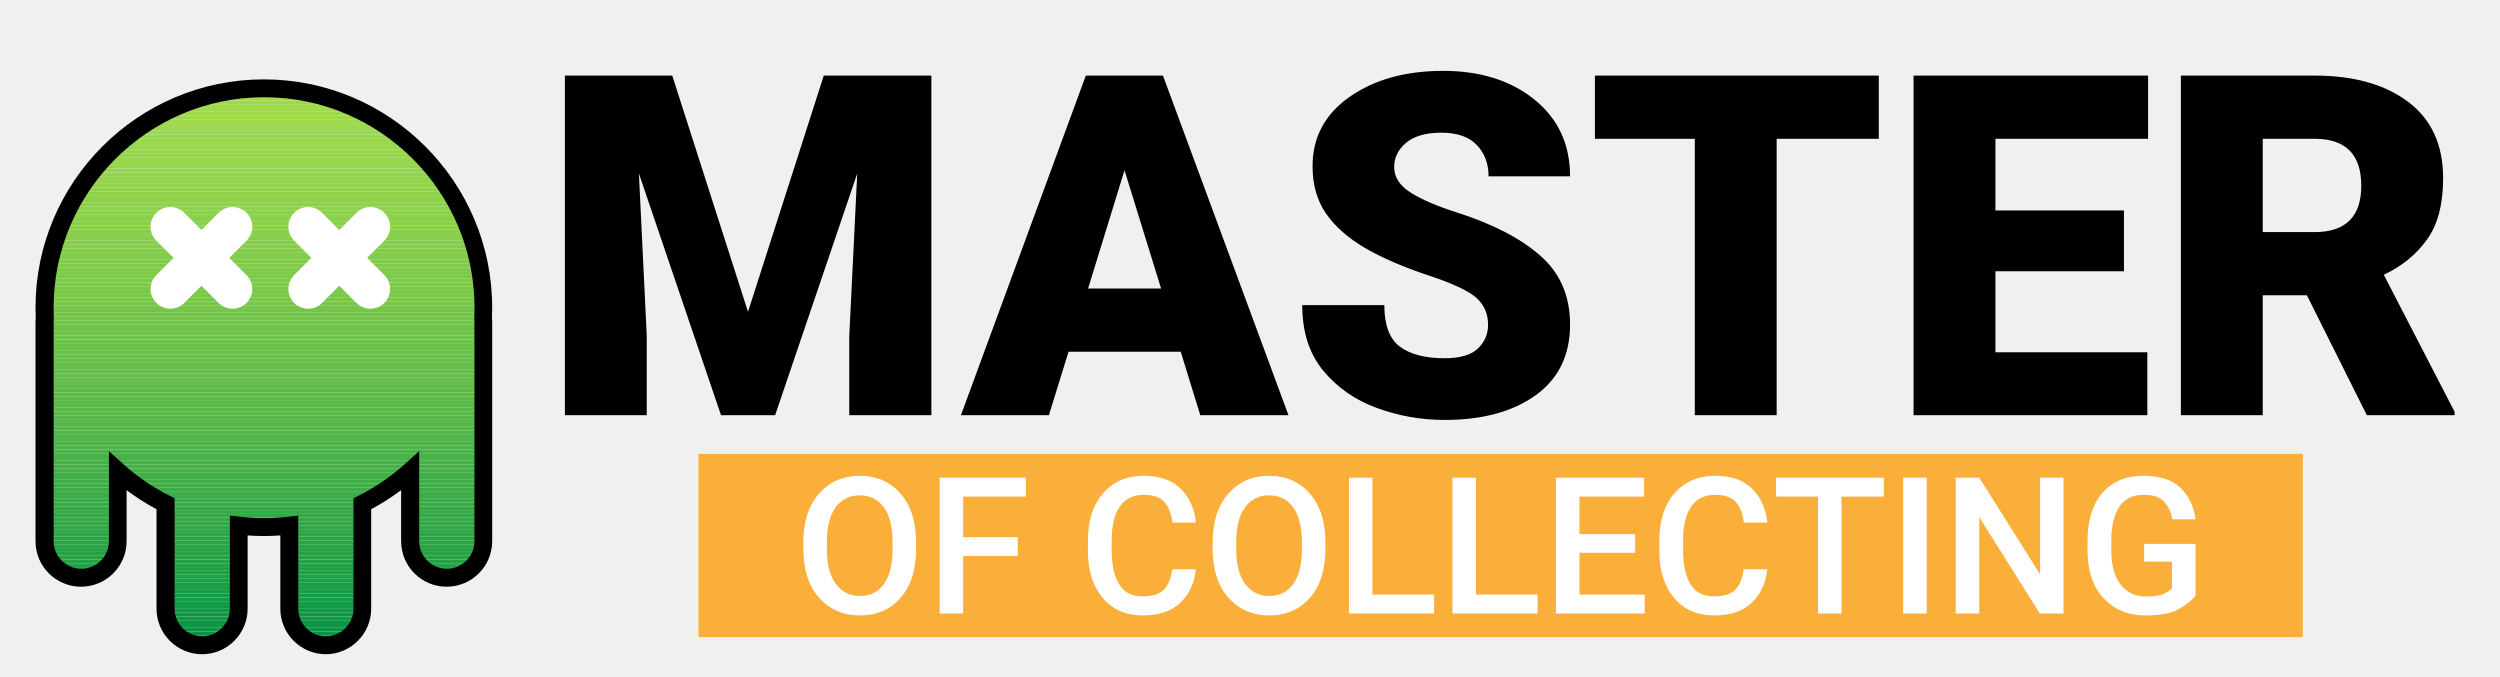
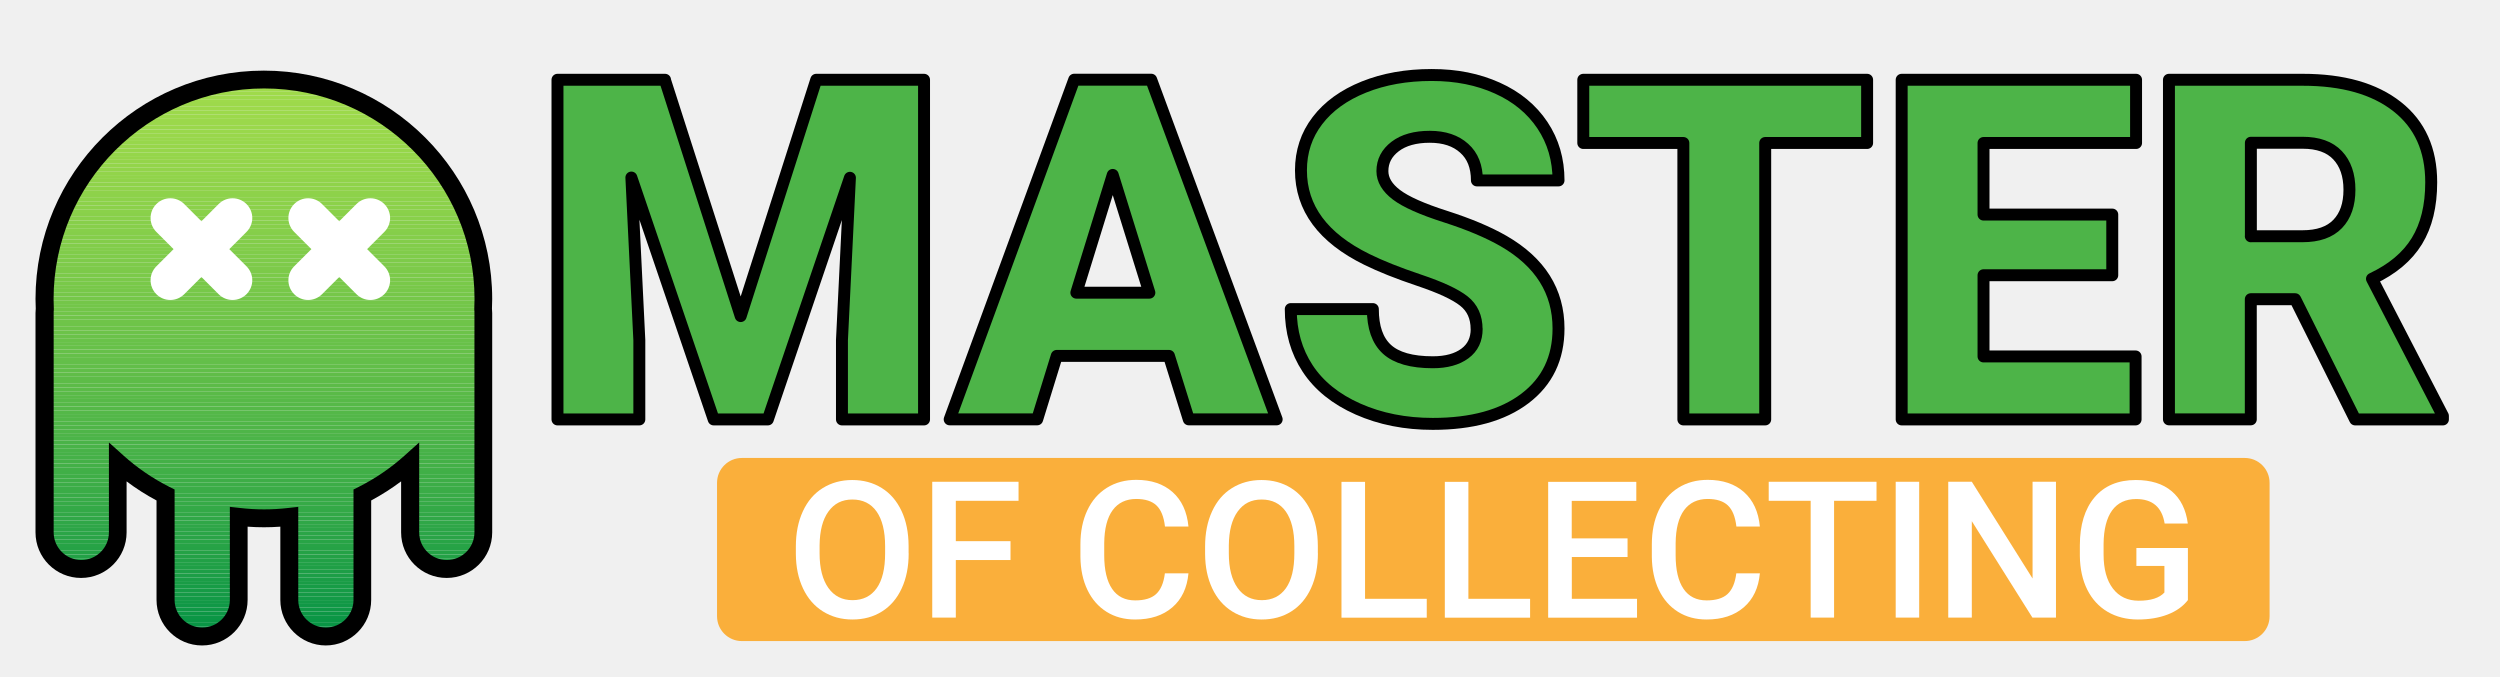
- <svg xmlns="http://www.w3.org/2000/svg" id="Capa_1" data-name="Capa 1" viewBox="0 0 314 85">
+ <svg xmlns="http://www.w3.org/2000/svg" id="Capa_1" viewBox="0 0 314 85">
  <defs>
-     <style>
-       .cls-1 {
-         fill: #55b848;
-       }
- 
-       .cls-2 {
-         fill: #9eda4b;
-       }
- 
-       .cls-3 {
-         fill: #9cd94b;
-       }
- 
-       .cls-4 {
-         fill: #33a947;
-       }
- 
-       .cls-5 {
-         fill: #faaf3b;
-       }
- 
-       .cls-6 {
-         fill: #23a146;
-       }
- 
-       .cls-7 {
-         fill: #6fc449;
-       }
- 
-       .cls-8 {
-         fill: #96d64a;
-       }
- 
-       .cls-9 {
-         fill: #52b748;
-       }
- 
-       .cls-10 {
-         fill: #7dca4a;
-       }
- 
-       .cls-11, .cls-12 {
-         fill: #fff;
-       }
- 
-       .cls-13 {
-         fill: #3fae47;
-       }
- 
-       .cls-14 {
-         fill: #7ac949;
-       }
- 
-       .cls-15 {
-         fill: #46b148;
-       }
- 
-       .cls-16 {
-         fill: #91d44a;
-       }
- 
-       .cls-17 {
-         fill: #53b748;
-       }
- 
-       .cls-18 {
-         fill: #139a46;
-       }
- 
-       .cls-19 {
-         fill: #40af47;
-       }
- 
-       .cls-20 {
-         fill: #1c9e46;
-       }
- 
-       .cls-21 {
-         fill: #129946;
-       }
- 
-       .cls-22 {
-         fill: #99d74b;
-       }
- 
-       .cls-23 {
-         fill: #5bbb48;
-       }
- 
-       .cls-24 {
-         fill: #70c449;
-       }
- 
-       .cls-12 {
-         font-family: Roboto-Medium, Roboto;
-         font-size: 24px;
-         font-weight: 500;
-       }
- 
-       .cls-25 {
-         fill: #89d04a;
-       }
- 
-       .cls-26 {
-         fill: #77c849;
-       }
- 
-       .cls-27 {
-         fill: #9fda4b;
-       }
- 
-       .cls-28 {
-         fill: #2fa747;
-       }
- 
-       .cls-29 {
-         fill: #0c9645;
-       }
- 
-       .cls-30 {
-         fill: #98d74b;
-       }
- 
-       .cls-31 {
-         fill: #60bd48;
-       }
- 
-       .cls-32 {
-         fill: #1d9e46;
-       }
- 
-       .cls-33 {
-         fill: #0a9645;
-       }
- 
-       .cls-34 {
-         fill: #4fb548;
-       }
- 
-       .cls-35 {
-         fill: #8bd14a;
-       }
- 
-       .cls-36 {
-         fill: #66c049;
-       }
- 
-       .cls-37 {
-         fill: #94d54a;
-       }
- 
-       .cls-38 {
-         fill: #2aa447;
-       }
- 
-       .cls-39 {
-         fill: #93d54a;
-       }
- 
-       .cls-40 {
-         fill: #78c849;
-       }
- 
-       .cls-41 {
-         fill: #8dd24a;
-       }
- 
-       .cls-42 {
-         fill: #64bf49;
-       }
- 
-       .cls-43 {
-         fill: #079445;
-       }
- 
-       .cls-44 {
-         fill: #87cf4a;
-       }
- 
-       .cls-45 {
-         fill: #6ec449;
-       }
- 
-       .cls-46 {
-         fill: #50b648;
-       }
- 
-       .cls-47 {
-         fill: #34a947;
-       }
- 
-       .cls-48 {
-         fill: #9dd94b;
-       }
- 
-       .cls-49 {
-         fill: #099545;
-       }
- 
-       .cls-50 {
-         fill: #71c549;
-       }
- 
-       .cls-51 {
-         fill: #95d64a;
-       }
- 
-       .cls-52 {
-         fill: #92d44a;
-       }
- 
-       .cls-53 {
-         fill: #68c149;
-       }
- 
-       .cls-54 {
-         fill: #2ba547;
-       }
- 
-       .cls-55 {
-         fill: #97d64a;
-       }
- 
-       .cls-56 {
-         fill: #24a246;
-       }
- 
-       .cls-57 {
-         fill: #56b948;
-       }
- 
-       .cls-58 {
-         fill: #88d04a;
-       }
- 
-       .cls-59 {
-         fill: #79c949;
-       }
- 
-       .cls-60 {
-         fill: #109846;
-       }
- 
-       .cls-61 {
-         fill: #97d74b;
-       }
- 
-       .cls-62 {
-         fill: #37aa47;
-       }
- 
-       .cls-63 {
-         fill: #21a046;
-       }
- 
-       .cls-64 {
-         fill: #5dbc48;
-       }
- 
-       .cls-65 {
-         fill: #69c249;
-       }
- 
-       .cls-66 {
-         fill: #3ead47;
-       }
- 
-       .cls-67 {
-         fill: #65c049;
-       }
- 
-       .cls-68 {
-         fill: #82cd4a;
-       }
- 
-       .cls-69 {
-         fill: #81cd4a;
-       }
- 
-       .cls-70 {
-         fill: #4bb448;
-       }
- 
-       .cls-71 {
-         fill: #74c649;
-       }
- 
-       .cls-72 {
-         fill: #20a046;
-       }
- 
-       .cls-73 {
-         fill: #38ab47;
-       }
- 
-       .cls-74 {
-         fill: #7fcc4a;
-       }
- 
-       .cls-75 {
-         fill: #3bac47;
-       }
- 
-       .cls-76 {
-         fill: #9bd84b;
-       }
- 
-       .cls-77 {
-         fill: #179c46;
-       }
- 
-       .cls-78 {
-         fill: #1a9d46;
-       }
- 
-       .cls-79 {
-         fill: #72c549;
-       }
- 
-       .cls-80 {
-         fill: #41af47;
-       }
- 
-       .cls-81 {
-         fill: #3aac47;
-       }
- 
-       .cls-82 {
-         fill: #7bca49;
-       }
- 
-       .cls-83 {
-         fill: #159a46;
-       }
- 
-       .cls-84 {
-         fill: #5cbb48;
-       }
- 
-       .cls-85 {
-         fill: #5ebc48;
-       }
- 
-       .cls-86 {
-         fill: #83cd4a;
-       }
- 
-       .cls-87 {
-         fill: #75c749;
-       }
- 
-       .cls-88 {
-         fill: #85ce4a;
-       }
- 
-       .cls-89 {
-         fill: #57b948;
-       }
- 
-       .cls-90 {
-         fill: #30a747;
-       }
- 
-       .cls-91 {
-         fill: #84ce4a;
-       }
- 
-       .cls-92 {
-         fill: #80cc4a;
-       }
- 
-       .cls-93 {
-         fill: #26a246;
-       }
- 
-       .cls-94 {
-         fill: #73c649;
-       }
- 
-       .cls-95 {
-         fill: #4db448;
-       }
- 
-       .cls-96 {
-         fill: #62be49;
-       }
- 
-       .cls-97 {
-         fill: #169b46;
-       }
- 
-       .cls-98 {
-         clip-path: url(#clippath);
-       }
- 
-       .cls-99 {
-         fill: #7ecb4a;
-       }
- 
-       .cls-100 {
-         fill: #61be49;
-       }
- 
-       .cls-101 {
-         fill: #7cca49;
-       }
- 
-       .cls-102 {
-         fill: #a0db4b;
-       }
- 
-       .cls-103 {
-         fill: #95d54a;
-       }
- 
-       .cls-104 {
-         fill: #28a446;
-       }
- 
-       .cls-105 {
-         fill: #32a847;
-       }
- 
-       .cls-106 {
-         fill: #44b047;
-       }
- 
-       .cls-107 {
-         fill: #54b848;
-       }
- 
-       .cls-108 {
-         fill: #63bf49;
-       }
- 
-       .cls-109 {
-         fill: #6ac249;
-       }
- 
-       .cls-110 {
-         fill: none;
-       }
- 
-       .cls-111 {
-         fill: #43b047;
-       }
- 
-       .cls-112 {
-         fill: #90d34a;
-       }
- 
-       .cls-113 {
-         fill: #59ba48;
-       }
- 
-       .cls-114 {
-         fill: #8fd34a;
-       }
- 
-       .cls-115 {
-         fill: #6dc349;
-       }
- 
-       .cls-116 {
-         fill: #99d84b;
-       }
- 
-       .cls-117 {
-         fill: #3cad47;
-       }
- 
-       .cls-118 {
-         fill: #069445;
-       }
- 
-       .cls-119 {
-         fill: #8ed24a;
-       }
- 
-       .cls-120 {
-         fill: #2ea647;
-       }
- 
-       .cls-121 {
-         fill: #8cd24a;
-       }
- 
-       .cls-122 {
-         letter-spacing: -.01em;
-       }
- 
-       .cls-123 {
-         fill: #27a346;
-       }
- 
-       .cls-124 {
-         fill: #199c46;
-       }
- 
-       .cls-125 {
-         fill: #0f9846;
-       }
- 
-       .cls-126 {
-         fill: #8ad14a;
-       }
- 
-       .cls-127 {
-         fill: #4eb548;
-       }
- 
-       .cls-128 {
-         fill: #67c149;
-       }
- 
-       .cls-129 {
-         fill: #48b248;
-       }
- 
-       .cls-130 {
-         fill: #6cc349;
-       }
- 
-       .cls-131 {
-         fill: #36aa47;
-       }
- 
-       .cls-132 {
-         fill: #9ad84b;
-       }
- 
-       .cls-133 {
-         fill: #49b348;
-       }
- 
-       .cls-134 {
-         fill: #2ca547;
-       }
- 
-       .cls-135 {
-         fill: #5aba48;
-       }
- 
-       .cls-136 {
-         fill: #a1db4b;
-       }
- 
-       .cls-137 {
-         fill: #86cf4a;
-       }
- 
-       .cls-138 {
-         fill: #049345;
-       }
- 
-       .cls-139 {
-         fill: #1f9f46;
-       }
- 
-       .cls-140 {
-         fill: #76c749;
-       }
- 
-       .cls-141 {
-         fill: #0d9745;
-       }
- 
-       .cls-142 {
-         fill: #4ab348;
-       }
- 
-       .cls-143 {
-         fill: #45b148;
-       }
- 
-       .cls-144 {
-         fill: #8cd14a;
-       }
- 
-       .cls-145 {
-         font-family: Roboto-Black, Roboto;
-         font-size: 60px;
-         font-weight: 800;
-       }
-     </style>
+     <style>.cls-1{fill:#55b848;}.cls-2{fill:#9eda4b;}.cls-3{fill:#9cd94b;}.cls-4{fill:#33a947;}.cls-5{fill:#faaf3b;}.cls-6{fill:#23a146;}.cls-7{fill:#6fc449;}.cls-8{fill:#96d64a;}.cls-9{fill:#52b748;}.cls-10{fill:#7dca4a;}.cls-11{fill:#fff;}.cls-12{fill:#3fae47;}.cls-13{fill:#7ac949;}.cls-14{fill:#46b148;}.cls-15{fill:#91d44a;}.cls-16{fill:#53b748;}.cls-17{stroke:#000;stroke-linecap:round;stroke-linejoin:round;stroke-width:1.5px;}.cls-17,.cls-18{fill:#4db448;}.cls-19{fill:#139a46;}.cls-20{fill:#40af47;}.cls-21{fill:#1c9e46;}.cls-22{fill:#129946;}.cls-23{fill:#99d74b;}.cls-24{fill:#5bbb48;}.cls-25{fill:#70c449;}.cls-26{fill:#89d04a;}.cls-27{fill:#77c849;}.cls-28{fill:#9fda4b;}.cls-29{fill:#2fa747;}.cls-30{fill:#0c9645;}.cls-31{fill:#98d74b;}.cls-32{fill:#60bd48;}.cls-33{fill:#1d9e46;}.cls-34{fill:#0a9645;}.cls-35{fill:#4fb548;}.cls-36{fill:#8bd14a;}.cls-37{fill:#66c049;}.cls-38{fill:#94d54a;}.cls-39{fill:#2aa447;}.cls-40{fill:#93d54a;}.cls-41{fill:#78c849;}.cls-42{fill:#8dd24a;}.cls-43{fill:#64bf49;}.cls-44{fill:#079445;}.cls-45{fill:#87cf4a;}.cls-46{fill:#6ec449;}.cls-47{fill:#50b648;}.cls-48{fill:#34a947;}.cls-49{fill:#9dd94b;}.cls-50{fill:#099545;}.cls-51{fill:#71c549;}.cls-52{fill:#95d64a;}.cls-53{fill:#92d44a;}.cls-54{fill:#68c149;}.cls-55{fill:#2ba547;}.cls-56{fill:#97d64a;}.cls-57{fill:#24a246;}.cls-58{fill:#56b948;}.cls-59{fill:#88d04a;}.cls-60{fill:#79c949;}.cls-61{fill:#109846;}.cls-62{fill:#97d74b;}.cls-63{fill:#37aa47;}.cls-64{fill:#21a046;}.cls-65{fill:#5dbc48;}.cls-66{fill:#69c249;}.cls-67{fill:#3ead47;}.cls-68{fill:#65c049;}.cls-69{fill:#82cd4a;}.cls-70{fill:#81cd4a;}.cls-71{fill:#4bb448;}.cls-72{fill:#74c649;}.cls-73{fill:#20a046;}.cls-74{fill:#38ab47;}.cls-75{fill:#7fcc4a;}.cls-76{fill:#3bac47;}.cls-77{fill:#9bd84b;}.cls-78{fill:#179c46;}.cls-79{fill:#1a9d46;}.cls-80{fill:#72c549;}.cls-81{fill:#41af47;}.cls-82{fill:#3aac47;}.cls-83{fill:#7bca49;}.cls-84{fill:#159a46;}.cls-85{fill:#5cbb48;}.cls-86{fill:#5ebc48;}.cls-87{fill:#83cd4a;}.cls-88{fill:#75c749;}.cls-89{fill:#85ce4a;}.cls-90{fill:#57b948;}.cls-91{fill:#30a747;}.cls-92{fill:#84ce4a;}.cls-93{fill:#80cc4a;}.cls-94{fill:#26a246;}.cls-95{fill:#73c649;}.cls-96{fill:#62be49;}.cls-97{fill:#169b46;}.cls-98{clip-path:url(#clippath);}.cls-99{fill:#7ecb4a;}.cls-100{fill:#61be49;}.cls-101{fill:#7cca49;}.cls-102{fill:#a0db4b;}.cls-103{fill:#95d54a;}.cls-104{fill:#28a446;}.cls-105{fill:#32a847;}.cls-106{fill:#44b047;}.cls-107{fill:#54b848;}.cls-108{fill:#63bf49;}.cls-109{fill:#6ac249;}.cls-110{fill:none;}.cls-111{fill:#43b047;}.cls-112{fill:#90d34a;}.cls-113{fill:#59ba48;}.cls-114{fill:#8fd34a;}.cls-115{fill:#6dc349;}.cls-116{fill:#99d84b;}.cls-117{fill:#3cad47;}.cls-118{fill:#069445;}.cls-119{fill:#8ed24a;}.cls-120{fill:#2ea647;}.cls-121{fill:#8cd24a;}.cls-122{fill:#27a346;}.cls-123{fill:#199c46;}.cls-124{fill:#0f9846;}.cls-125{fill:#8ad14a;}.cls-126{fill:#4eb548;}.cls-127{fill:#67c149;}.cls-128{fill:#48b248;}.cls-129{fill:#6cc349;}.cls-130{fill:#36aa47;}.cls-131{fill:#9ad84b;}.cls-132{fill:#49b348;}.cls-133{fill:#2ca547;}.cls-134{fill:#5aba48;}.cls-135{fill:#a1db4b;}.cls-136{fill:#86cf4a;}.cls-137{fill:#049345;}.cls-138{fill:#1f9f46;}.cls-139{fill:#76c749;}.cls-140{fill:#0d9745;}.cls-141{fill:#4ab348;}.cls-142{fill:#45b148;}.cls-143{fill:#8cd14a;}</style>
    <clipPath id="clippath">
-       <path class="cls-110" d="m60.71,38.66c0-15.22-12.34-27.55-27.55-27.55S5.6,23.44,5.6,38.66c0,.42.01.83.03,1.25-.02.17-.03.34-.03.52v27.55c0,2.54,2.06,4.59,4.59,4.59s4.59-2.06,4.59-4.59v-8.79c1.8,1.61,3.82,2.99,6.01,4.09v13.18c0,2.54,2.06,4.59,4.59,4.59s4.59-2.06,4.59-4.59v-10.43c1.04.12,2.1.19,3.18.19s2.14-.07,3.18-.19v10.43c0,2.54,2.06,4.59,4.59,4.59s4.59-2.06,4.59-4.59v-13.18c2.18-1.1,4.2-2.48,6.01-4.09v8.79c0,2.54,2.06,4.59,4.59,4.59s4.59-2.06,4.59-4.59v-27.55c0-.18-.01-.35-.03-.52.02-.41.03-.83.03-1.25Z" />
+       <path class="cls-110" d="m60.71,37.56c0-15.22-12.34-27.55-27.55-27.55S5.6,22.34,5.6,37.56c0,.42.01.83.03,1.25-.02.17-.03.34-.03.52v27.55c0,2.54,2.06,4.59,4.59,4.59s4.59-2.06,4.59-4.59v-8.79c1.8,1.61,3.82,2.99,6.01,4.09v13.18c0,2.54,2.06,4.59,4.59,4.59s4.59-2.06,4.59-4.59v-10.43c1.04.12,2.1.19,3.18.19s2.14-.07,3.18-.19v10.43c0,2.54,2.06,4.59,4.59,4.59s4.59-2.06,4.59-4.59v-13.18c2.18-1.1,4.2-2.48,6.01-4.09v8.79c0,2.54,2.06,4.59,4.59,4.59s4.59-2.06,4.59-4.59v-27.55c0-.18-.01-.35-.03-.52.02-.41.03-.83.03-1.25Z" />
    </clipPath>
  </defs>
-   <rect class="cls-5" x="87.73" y="57.01" width="201.5" height="23" />
-   <g>
-     <g>
-       <g class="cls-98">
-         <rect class="cls-136" x="5.6" y="11.1" width="55.11" height=".07" />
-         <rect class="cls-102" x="5.6" y="11.17" width="55.11" height=".48" />
-         <rect class="cls-102" x="5.6" y="11.65" width="55.11" height=".48" />
-         <rect class="cls-27" x="5.6" y="12.12" width="55.11" height=".48" />
-         <rect class="cls-27" x="5.6" y="12.6" width="55.11" height=".48" />
-         <rect class="cls-2" x="5.6" y="13.08" width="55.11" height=".48" />
-         <rect class="cls-2" x="5.6" y="13.55" width="55.11" height=".48" />
-         <rect class="cls-48" x="5.6" y="14.03" width="55.11" height=".48" />
-         <rect class="cls-48" x="5.6" y="14.51" width="55.11" height=".48" />
-         <rect class="cls-3" x="5.6" y="14.98" width="55.11" height=".48" />
-         <rect class="cls-3" x="5.6" y="15.46" width="55.11" height=".48" />
-         <rect class="cls-76" x="5.6" y="15.94" width="55.11" height=".48" />
-         <rect class="cls-76" x="5.6" y="16.41" width="55.11" height=".48" />
-         <rect class="cls-132" x="5.6" y="16.89" width="55.11" height=".48" />
-         <rect class="cls-116" x="5.6" y="17.37" width="55.11" height=".48" />
-         <rect class="cls-22" x="5.6" y="17.84" width="55.11" height=".48" />
-         <rect class="cls-30" x="5.6" y="18.32" width="55.11" height=".48" />
-         <rect class="cls-61" x="5.6" y="18.8" width="55.11" height=".48" />
-         <rect class="cls-55" x="5.6" y="19.27" width="55.11" height=".48" />
-         <rect class="cls-8" x="5.6" y="19.75" width="55.11" height=".48" />
-         <rect class="cls-51" x="5.6" y="20.23" width="55.11" height=".48" />
-         <rect class="cls-103" x="5.6" y="20.7" width="55.11" height=".48" />
-         <rect class="cls-37" x="5.6" y="21.18" width="55.11" height=".48" />
-         <rect class="cls-39" x="5.6" y="21.66" width="55.11" height=".48" />
-         <rect class="cls-52" x="5.6" y="22.13" width="55.11" height=".48" />
-         <rect class="cls-52" x="5.6" y="22.61" width="55.11" height=".48" />
-         <rect class="cls-16" x="5.6" y="23.09" width="55.11" height=".48" />
-         <rect class="cls-112" x="5.6" y="23.56" width="55.11" height=".48" />
-         <rect class="cls-114" x="5.6" y="24.04" width="55.11" height=".48" />
-         <rect class="cls-114" x="5.6" y="24.52" width="55.11" height=".48" />
-         <rect class="cls-119" x="5.6" y="24.99" width="55.11" height=".48" />
-         <rect class="cls-41" x="5.6" y="25.47" width="55.11" height=".48" />
-         <rect class="cls-121" x="5.6" y="25.95" width="55.11" height=".48" />
-         <rect class="cls-144" x="5.6" y="26.42" width="55.11" height=".48" />
-         <rect class="cls-35" x="5.6" y="26.9" width="55.11" height=".48" />
-         <rect class="cls-126" x="5.6" y="27.38" width="55.11" height=".48" />
-         <rect class="cls-25" x="5.6" y="27.85" width="55.11" height=".48" />
-         <rect class="cls-58" x="5.6" y="28.33" width="55.11" height=".48" />
-         <rect class="cls-44" x="5.6" y="28.81" width="55.11" height=".48" />
-         <rect class="cls-44" x="5.6" y="29.28" width="55.11" height=".48" />
-         <rect class="cls-137" x="5.6" y="29.76" width="55.11" height=".48" />
-         <rect class="cls-88" x="5.6" y="30.24" width="55.11" height=".48" />
-         <rect class="cls-91" x="5.6" y="30.71" width="55.11" height=".48" />
-         <rect class="cls-86" x="5.6" y="31.19" width="55.11" height=".48" />
-         <rect class="cls-68" x="5.6" y="31.67" width="55.11" height=".48" />
-         <rect class="cls-69" x="5.6" y="32.14" width="55.11" height=".48" />
-         <rect class="cls-92" x="5.6" y="32.62" width="55.11" height=".48" />
-         <rect class="cls-74" x="5.6" y="33.09" width="55.11" height=".48" />
-         <rect class="cls-99" x="5.6" y="33.57" width="55.11" height=".48" />
-         <rect class="cls-99" x="5.6" y="34.05" width="55.11" height=".48" />
-         <rect class="cls-10" x="5.6" y="34.52" width="55.11" height=".48" />
-         <rect class="cls-101" x="5.6" y="35" width="55.11" height=".48" />
-         <rect class="cls-82" x="5.6" y="35.48" width="55.11" height=".48" />
-         <rect class="cls-14" x="5.6" y="35.95" width="55.11" height=".48" />
-         <rect class="cls-59" x="5.6" y="36.43" width="55.11" height=".48" />
-         <rect class="cls-40" x="5.6" y="36.91" width="55.11" height=".48" />
-         <rect class="cls-26" x="5.6" y="37.38" width="55.11" height=".48" />
-         <rect class="cls-140" x="5.6" y="37.86" width="55.11" height=".48" />
-         <rect class="cls-87" x="5.6" y="38.34" width="55.11" height=".48" />
-         <rect class="cls-71" x="5.6" y="38.81" width="55.11" height=".48" />
-         <rect class="cls-94" x="5.6" y="39.29" width="55.11" height=".48" />
-         <rect class="cls-79" x="5.6" y="39.77" width="55.11" height=".48" />
-         <rect class="cls-50" x="5.6" y="40.24" width="55.11" height=".48" />
-         <rect class="cls-24" x="5.6" y="40.72" width="55.11" height=".48" />
-         <rect class="cls-7" x="5.6" y="41.2" width="55.11" height=".48" />
-         <rect class="cls-45" x="5.6" y="41.67" width="55.11" height=".48" />
-         <rect class="cls-115" x="5.6" y="42.15" width="55.11" height=".48" />
-         <rect class="cls-130" x="5.6" y="42.63" width="55.11" height=".48" />
-         <rect class="cls-109" x="5.6" y="43.1" width="55.11" height=".48" />
-         <rect class="cls-65" x="5.6" y="43.58" width="55.11" height=".48" />
-         <rect class="cls-53" x="5.6" y="44.06" width="55.11" height=".48" />
-         <rect class="cls-128" x="5.6" y="44.53" width="55.11" height=".48" />
-         <rect class="cls-36" x="5.6" y="45.01" width="55.11" height=".48" />
-         <rect class="cls-67" x="5.6" y="45.49" width="55.11" height=".48" />
-         <rect class="cls-42" x="5.6" y="45.96" width="55.11" height=".48" />
-         <rect class="cls-108" x="5.6" y="46.44" width="55.11" height=".48" />
-         <rect class="cls-96" x="5.6" y="46.92" width="55.11" height=".48" />
-         <rect class="cls-100" x="5.6" y="47.39" width="55.11" height=".48" />
-         <rect class="cls-31" x="5.6" y="47.87" width="55.11" height=".48" />
-         <rect class="cls-85" x="5.6" y="48.35" width="55.11" height=".48" />
-         <rect class="cls-64" x="5.6" y="48.82" width="55.11" height=".48" />
-         <rect class="cls-84" x="5.6" y="49.3" width="55.11" height=".48" />
-         <rect class="cls-23" x="5.6" y="49.78" width="55.11" height=".48" />
-         <rect class="cls-135" x="5.6" y="50.25" width="55.11" height=".48" />
-         <rect class="cls-113" x="5.6" y="50.73" width="55.11" height=".48" />
-         <rect class="cls-89" x="5.6" y="51.21" width="55.11" height=".48" />
-         <rect class="cls-57" x="5.6" y="51.68" width="55.11" height=".48" />
-         <rect class="cls-1" x="5.6" y="52.16" width="55.11" height=".48" />
-         <rect class="cls-107" x="5.6" y="52.64" width="55.11" height=".48" />
-         <rect class="cls-17" x="5.6" y="53.11" width="55.11" height=".48" />
-         <rect class="cls-9" x="5.6" y="53.59" width="55.11" height=".48" />
-         <rect class="cls-46" x="5.6" y="54.07" width="55.11" height=".48" />
-         <rect class="cls-34" x="5.6" y="54.54" width="55.11" height=".48" />
-         <rect class="cls-127" x="5.6" y="55.02" width="55.11" height=".48" />
-         <rect class="cls-95" x="5.6" y="55.5" width="55.11" height=".48" />
-         <rect class="cls-70" x="5.6" y="55.97" width="55.11" height=".48" />
-         <rect class="cls-142" x="5.6" y="56.45" width="55.11" height=".48" />
-         <rect class="cls-133" x="5.6" y="56.92" width="55.11" height=".48" />
-         <rect class="cls-129" x="5.6" y="57.4" width="55.11" height=".48" />
-         <rect class="cls-15" x="5.6" y="57.88" width="55.11" height=".48" />
-         <rect class="cls-143" x="5.6" y="58.35" width="55.11" height=".48" />
-         <rect class="cls-106" x="5.6" y="58.83" width="55.11" height=".48" />
-         <rect class="cls-111" x="5.6" y="59.31" width="55.11" height=".48" />
-         <rect class="cls-80" x="5.6" y="59.78" width="55.11" height=".48" />
-         <rect class="cls-19" x="5.6" y="60.26" width="55.11" height=".48" />
-         <rect class="cls-13" x="5.6" y="60.74" width="55.11" height=".48" />
-         <rect class="cls-66" x="5.6" y="61.21" width="55.11" height=".48" />
-         <rect class="cls-117" x="5.6" y="61.69" width="55.11" height=".48" />
-         <rect class="cls-75" x="5.6" y="62.17" width="55.11" height=".48" />
-         <rect class="cls-81" x="5.6" y="62.64" width="55.11" height=".48" />
-         <rect class="cls-73" x="5.6" y="63.12" width="55.11" height=".48" />
-         <rect class="cls-62" x="5.6" y="63.6" width="55.11" height=".48" />
-         <rect class="cls-131" x="5.6" y="64.07" width="55.11" height=".48" />
-         <rect class="cls-47" x="5.6" y="64.55" width="55.11" height=".48" />
-         <rect class="cls-4" x="5.6" y="65.03" width="55.11" height=".48" />
-         <rect class="cls-105" x="5.6" y="65.5" width="55.11" height=".48" />
-         <rect class="cls-90" x="5.6" y="65.98" width="55.11" height=".48" />
-         <rect class="cls-28" x="5.6" y="66.46" width="55.11" height=".48" />
-         <rect class="cls-120" x="5.6" y="66.93" width="55.11" height=".48" />
-         <rect class="cls-134" x="5.6" y="67.41" width="55.11" height=".48" />
-         <rect class="cls-54" x="5.6" y="67.89" width="55.11" height=".48" />
-         <rect class="cls-38" x="5.6" y="68.36" width="55.11" height=".48" />
-         <rect class="cls-104" x="5.6" y="68.84" width="55.11" height=".48" />
-         <rect class="cls-123" x="5.6" y="69.32" width="55.11" height=".48" />
-         <rect class="cls-93" x="5.6" y="69.79" width="55.11" height=".48" />
-         <rect class="cls-56" x="5.6" y="70.27" width="55.11" height=".48" />
-         <rect class="cls-6" x="5.6" y="70.75" width="55.11" height=".48" />
-         <rect class="cls-63" x="5.6" y="71.22" width="55.11" height=".48" />
-         <rect class="cls-72" x="5.6" y="71.7" width="55.11" height=".48" />
-         <rect class="cls-139" x="5.6" y="72.18" width="55.11" height=".48" />
-         <rect class="cls-32" x="5.6" y="72.65" width="55.11" height=".48" />
-         <rect class="cls-20" x="5.6" y="73.13" width="55.11" height=".48" />
-         <rect class="cls-78" x="5.6" y="73.61" width="55.11" height=".48" />
-         <rect class="cls-124" x="5.6" y="74.08" width="55.11" height=".48" />
-         <rect class="cls-77" x="5.6" y="74.56" width="55.11" height=".48" />
-         <rect class="cls-97" x="5.6" y="75.04" width="55.11" height=".48" />
-         <rect class="cls-83" x="5.6" y="75.51" width="55.11" height=".48" />
-         <rect class="cls-18" x="5.6" y="75.99" width="55.11" height=".48" />
-         <rect class="cls-21" x="5.6" y="76.47" width="55.11" height=".48" />
-         <rect class="cls-60" x="5.6" y="76.94" width="55.11" height=".48" />
-         <rect class="cls-125" x="5.6" y="77.42" width="55.11" height=".48" />
-         <rect class="cls-141" x="5.6" y="77.9" width="55.11" height=".48" />
-         <rect class="cls-29" x="5.6" y="78.37" width="55.11" height=".48" />
-         <rect class="cls-33" x="5.6" y="78.85" width="55.11" height=".48" />
-         <rect class="cls-49" x="5.6" y="79.33" width="55.11" height=".48" />
-         <rect class="cls-43" x="5.6" y="79.8" width="55.11" height=".48" />
-         <rect class="cls-118" x="5.6" y="80.28" width="55.11" height=".48" />
-         <rect class="cls-138" x="5.6" y="80.75" width="55.11" height=".29" />
-       </g>
-       <path d="m40.93,82.17c-3.15,0-5.72-2.56-5.72-5.72v-9.2c-1.4.1-2.71.1-4.11,0v9.2c0,3.15-2.56,5.72-5.72,5.72s-5.72-2.56-5.72-5.72v-12.49c-1.31-.7-2.57-1.5-3.76-2.4v6.41c0,3.15-2.56,5.72-5.72,5.72s-5.72-2.56-5.72-5.72v-27.55c0-.19.01-.37.03-.56-.02-.4-.03-.8-.03-1.21,0-15.81,12.87-28.68,28.68-28.68s28.68,12.87,28.68,28.68c0,.41-.01.81-.03,1.21.02.18.03.37.03.56v27.55c0,3.15-2.56,5.72-5.72,5.72s-5.72-2.56-5.72-5.72v-6.41c-1.19.89-2.44,1.69-3.76,2.4v12.49c0,3.15-2.56,5.72-5.72,5.72Zm-3.47-17.41v11.69c0,1.91,1.56,3.47,3.47,3.47s3.47-1.56,3.47-3.47v-13.87l.62-.31c2.09-1.05,4.03-2.37,5.76-3.92l1.87-1.68v11.3c0,1.91,1.56,3.47,3.47,3.47s3.47-1.56,3.47-3.47v-27.55c0-.13,0-.27-.02-.4v-.09s0-.09,0-.09c.02-.4.03-.79.03-1.2,0-14.57-11.86-26.43-26.43-26.43S6.73,24.08,6.73,38.66c0,.4.01.8.03,1.19v.09s0,.09,0,.09c-.02.13-.02.26-.02.39v27.55c0,1.91,1.56,3.47,3.47,3.47s3.47-1.56,3.47-3.47v-11.3l1.87,1.68c1.73,1.55,3.67,2.87,5.76,3.92l.62.31v13.87c0,1.91,1.56,3.47,3.47,3.47s3.47-1.56,3.47-3.47v-11.69l1.25.14c2.08.24,4.02.24,6.1,0l1.25-.14Z" />
-     </g>
-     <path class="cls-11" d="m28.8,32.39l2.16-2.16c.97-.97.97-2.53,0-3.5-.97-.97-2.53-.97-3.5,0l-2.16,2.16-2.16-2.16c-.97-.97-2.53-.97-3.5,0-.97.97-.97,2.53,0,3.5l2.16,2.16-2.16,2.16c-.97.97-.97,2.53,0,3.5.97.97,2.53.97,3.5,0l2.16-2.16,2.16,2.16c.97.97,2.53.97,3.5,0,.97-.97.97-2.53,0-3.5l-2.16-2.16Z" />
-     <path class="cls-11" d="m46.11,32.39l2.16-2.16c.97-.97.97-2.53,0-3.5-.97-.97-2.53-.97-3.5,0l-2.16,2.16-2.16-2.16c-.97-.97-2.53-.97-3.5,0-.97.97-.97,2.53,0,3.5l2.16,2.16-2.16,2.16c-.97.97-.97,2.53,0,3.5.97.97,2.53.97,3.5,0l2.16-2.16,2.16,2.16c.97.97,2.53.97,3.5,0,.97-.97.97-2.53,0-3.5l-2.16-2.16Z" />
+   <g class="cls-98">
+     <rect class="cls-135" x="5.6" y="10" width="55.11" height=".07" />
+     <rect class="cls-102" x="5.6" y="10.07" width="55.11" height=".48" />
+     <rect class="cls-102" x="5.6" y="10.55" width="55.11" height=".48" />
+     <rect class="cls-28" x="5.6" y="11.03" width="55.11" height=".48" />
+     <rect class="cls-28" x="5.6" y="11.5" width="55.11" height=".48" />
+     <rect class="cls-2" x="5.6" y="11.98" width="55.11" height=".48" />
+     <rect class="cls-2" x="5.6" y="12.46" width="55.11" height=".48" />
+     <rect class="cls-49" x="5.6" y="12.93" width="55.11" height=".48" />
+     <rect class="cls-49" x="5.6" y="13.41" width="55.11" height=".48" />
+     <rect class="cls-3" x="5.6" y="13.88" width="55.11" height=".48" />
+     <rect class="cls-3" x="5.6" y="14.36" width="55.11" height=".48" />
+     <rect class="cls-77" x="5.6" y="14.84" width="55.11" height=".48" />
+     <rect class="cls-77" x="5.6" y="15.31" width="55.11" height=".48" />
+     <rect class="cls-131" x="5.6" y="15.79" width="55.11" height=".48" />
+     <rect class="cls-116" x="5.6" y="16.27" width="55.11" height=".48" />
+     <rect class="cls-23" x="5.6" y="16.74" width="55.11" height=".48" />
+     <rect class="cls-31" x="5.6" y="17.22" width="55.11" height=".48" />
+     <rect class="cls-62" x="5.6" y="17.7" width="55.11" height=".48" />
+     <rect class="cls-56" x="5.6" y="18.17" width="55.11" height=".48" />
+     <rect class="cls-8" x="5.6" y="18.65" width="55.11" height=".48" />
+     <rect class="cls-52" x="5.6" y="19.13" width="55.11" height=".48" />
+     <rect class="cls-103" x="5.6" y="19.6" width="55.11" height=".48" />
+     <rect class="cls-38" x="5.6" y="20.08" width="55.11" height=".48" />
+     <rect class="cls-40" x="5.6" y="20.56" width="55.11" height=".48" />
+     <rect class="cls-53" x="5.6" y="21.03" width="55.11" height=".48" />
+     <rect class="cls-53" x="5.6" y="21.51" width="55.11" height=".48" />
+     <rect class="cls-15" x="5.6" y="21.99" width="55.11" height=".48" />
+     <rect class="cls-112" x="5.6" y="22.46" width="55.11" height=".48" />
+     <rect class="cls-114" x="5.6" y="22.94" width="55.11" height=".48" />
+     <rect class="cls-114" x="5.6" y="23.42" width="55.11" height=".48" />
+     <rect class="cls-119" x="5.6" y="23.89" width="55.11" height=".48" />
+     <rect class="cls-42" x="5.6" y="24.37" width="55.11" height=".48" />
+     <rect class="cls-121" x="5.6" y="24.85" width="55.11" height=".48" />
+     <rect class="cls-143" x="5.6" y="25.32" width="55.11" height=".48" />
+     <rect class="cls-36" x="5.6" y="25.8" width="55.11" height=".48" />
+     <rect class="cls-125" x="5.6" y="26.28" width="55.11" height=".48" />
+     <rect class="cls-26" x="5.6" y="26.75" width="55.11" height=".48" />
+     <rect class="cls-59" x="5.6" y="27.23" width="55.11" height=".48" />
+     <rect class="cls-45" x="5.6" y="27.71" width="55.11" height=".48" />
+     <rect class="cls-45" x="5.6" y="28.18" width="55.11" height=".48" />
+     <rect class="cls-136" x="5.6" y="28.66" width="55.11" height=".48" />
+     <rect class="cls-89" x="5.6" y="29.14" width="55.11" height=".48" />
+     <rect class="cls-92" x="5.6" y="29.61" width="55.11" height=".48" />
+     <rect class="cls-87" x="5.6" y="30.09" width="55.11" height=".48" />
+     <rect class="cls-69" x="5.6" y="30.57" width="55.11" height=".48" />
+     <rect class="cls-70" x="5.6" y="31.04" width="55.11" height=".48" />
+     <rect class="cls-93" x="5.6" y="31.52" width="55.11" height=".48" />
+     <rect class="cls-75" x="5.6" y="32" width="55.11" height=".48" />
+     <rect class="cls-99" x="5.6" y="32.47" width="55.11" height=".48" />
+     <rect class="cls-99" x="5.6" y="32.95" width="55.11" height=".48" />
+     <rect class="cls-10" x="5.6" y="33.43" width="55.11" height=".48" />
+     <rect class="cls-101" x="5.6" y="33.9" width="55.11" height=".48" />
+     <rect class="cls-83" x="5.6" y="34.38" width="55.11" height=".48" />
+     <rect class="cls-13" x="5.6" y="34.86" width="55.11" height=".48" />
+     <rect class="cls-60" x="5.6" y="35.33" width="55.11" height=".48" />
+     <rect class="cls-41" x="5.6" y="35.81" width="55.11" height=".48" />
+     <rect class="cls-27" x="5.6" y="36.29" width="55.11" height=".48" />
+     <rect class="cls-139" x="5.6" y="36.76" width="55.11" height=".48" />
+     <rect class="cls-88" x="5.6" y="37.24" width="55.11" height=".48" />
+     <rect class="cls-72" x="5.6" y="37.71" width="55.11" height=".48" />
+     <rect class="cls-95" x="5.6" y="38.19" width="55.11" height=".48" />
+     <rect class="cls-80" x="5.6" y="38.67" width="55.11" height=".48" />
+     <rect class="cls-51" x="5.6" y="39.14" width="55.11" height=".48" />
+     <rect class="cls-25" x="5.6" y="39.62" width="55.11" height=".48" />
+     <rect class="cls-7" x="5.6" y="40.1" width="55.11" height=".48" />
+     <rect class="cls-46" x="5.6" y="40.57" width="55.11" height=".48" />
+     <rect class="cls-115" x="5.6" y="41.05" width="55.11" height=".48" />
+     <rect class="cls-129" x="5.6" y="41.53" width="55.11" height=".48" />
+     <rect class="cls-109" x="5.6" y="42" width="55.11" height=".48" />
+     <rect class="cls-66" x="5.6" y="42.48" width="55.11" height=".48" />
+     <rect class="cls-54" x="5.6" y="42.96" width="55.11" height=".48" />
+     <rect class="cls-127" x="5.6" y="43.43" width="55.11" height=".48" />
+     <rect class="cls-37" x="5.6" y="43.91" width="55.11" height=".48" />
+     <rect class="cls-68" x="5.6" y="44.39" width="55.11" height=".48" />
+     <rect class="cls-43" x="5.6" y="44.86" width="55.11" height=".48" />
+     <rect class="cls-108" x="5.6" y="45.34" width="55.11" height=".48" />
+     <rect class="cls-96" x="5.6" y="45.82" width="55.11" height=".48" />
+     <rect class="cls-100" x="5.6" y="46.29" width="55.11" height=".48" />
+     <rect class="cls-32" x="5.6" y="46.77" width="55.11" height=".48" />
+     <rect class="cls-86" x="5.6" y="47.25" width="55.11" height=".48" />
+     <rect class="cls-65" x="5.6" y="47.72" width="55.11" height=".48" />
+     <rect class="cls-85" x="5.6" y="48.2" width="55.11" height=".48" />
+     <rect class="cls-24" x="5.6" y="48.68" width="55.11" height=".48" />
+     <rect class="cls-134" x="5.6" y="49.15" width="55.11" height=".48" />
+     <rect class="cls-113" x="5.6" y="49.63" width="55.11" height=".48" />
+     <rect class="cls-90" x="5.6" y="50.11" width="55.11" height=".48" />
+     <rect class="cls-58" x="5.6" y="50.58" width="55.11" height=".48" />
+     <rect class="cls-1" x="5.6" y="51.06" width="55.11" height=".48" />
+     <rect class="cls-107" x="5.6" y="51.54" width="55.11" height=".48" />
+     <rect class="cls-16" x="5.6" y="52.01" width="55.11" height=".48" />
+     <rect class="cls-9" x="5.6" y="52.49" width="55.11" height=".48" />
+     <rect class="cls-47" x="5.6" y="52.97" width="55.11" height=".48" />
+     <rect class="cls-35" x="5.6" y="53.44" width="55.11" height=".48" />
+     <rect class="cls-126" x="5.6" y="53.92" width="55.11" height=".48" />
+     <rect class="cls-18" x="5.6" y="54.4" width="55.11" height=".48" />
+     <rect class="cls-71" x="5.6" y="54.87" width="55.11" height=".48" />
+     <rect class="cls-141" x="5.6" y="55.35" width="55.11" height=".48" />
+     <rect class="cls-132" x="5.6" y="55.83" width="55.11" height=".48" />
+     <rect class="cls-128" x="5.6" y="56.3" width="55.11" height=".48" />
+     <rect class="cls-14" x="5.6" y="56.78" width="55.11" height=".48" />
+     <rect class="cls-142" x="5.6" y="57.26" width="55.11" height=".48" />
+     <rect class="cls-106" x="5.6" y="57.73" width="55.11" height=".48" />
+     <rect class="cls-111" x="5.6" y="58.21" width="55.11" height=".48" />
+     <rect class="cls-81" x="5.6" y="58.69" width="55.11" height=".48" />
+     <rect class="cls-20" x="5.6" y="59.16" width="55.11" height=".48" />
+     <rect class="cls-12" x="5.6" y="59.64" width="55.11" height=".48" />
+     <rect class="cls-67" x="5.6" y="60.12" width="55.11" height=".48" />
+     <rect class="cls-117" x="5.6" y="60.59" width="55.11" height=".48" />
+     <rect class="cls-76" x="5.6" y="61.07" width="55.11" height=".48" />
+     <rect class="cls-82" x="5.6" y="61.54" width="55.11" height=".48" />
+     <rect class="cls-74" x="5.6" y="62.02" width="55.11" height=".48" />
+     <rect class="cls-63" x="5.6" y="62.5" width="55.11" height=".48" />
+     <rect class="cls-130" x="5.6" y="62.97" width="55.11" height=".48" />
+     <rect class="cls-48" x="5.6" y="63.45" width="55.11" height=".48" />
+     <rect class="cls-4" x="5.6" y="63.93" width="55.11" height=".48" />
+     <rect class="cls-105" x="5.6" y="64.4" width="55.11" height=".48" />
+     <rect class="cls-91" x="5.6" y="64.88" width="55.11" height=".48" />
+     <rect class="cls-29" x="5.6" y="65.36" width="55.11" height=".48" />
+     <rect class="cls-120" x="5.6" y="65.83" width="55.11" height=".48" />
+     <rect class="cls-133" x="5.6" y="66.31" width="55.11" height=".48" />
+     <rect class="cls-55" x="5.6" y="66.79" width="55.11" height=".48" />
+     <rect class="cls-39" x="5.6" y="67.26" width="55.11" height=".48" />
+     <rect class="cls-104" x="5.6" y="67.74" width="55.11" height=".48" />
+     <rect class="cls-122" x="5.6" y="68.22" width="55.11" height=".48" />
+     <rect class="cls-94" x="5.6" y="68.69" width="55.11" height=".48" />
+     <rect class="cls-57" x="5.6" y="69.17" width="55.11" height=".48" />
+     <rect class="cls-6" x="5.6" y="69.65" width="55.11" height=".48" />
+     <rect class="cls-64" x="5.6" y="70.12" width="55.11" height=".48" />
+     <rect class="cls-73" x="5.6" y="70.6" width="55.11" height=".48" />
+     <rect class="cls-138" x="5.6" y="71.08" width="55.11" height=".48" />
+     <rect class="cls-33" x="5.6" y="71.55" width="55.11" height=".48" />
+     <rect class="cls-21" x="5.6" y="72.03" width="55.11" height=".48" />
+     <rect class="cls-79" x="5.6" y="72.51" width="55.11" height=".48" />
+     <rect class="cls-123" x="5.6" y="72.98" width="55.11" height=".48" />
+     <rect class="cls-78" x="5.6" y="73.46" width="55.11" height=".48" />
+     <rect class="cls-97" x="5.6" y="73.94" width="55.11" height=".48" />
+     <rect class="cls-84" x="5.6" y="74.41" width="55.11" height=".48" />
+     <rect class="cls-19" x="5.6" y="74.89" width="55.11" height=".48" />
+     <rect class="cls-22" x="5.6" y="75.37" width="55.11" height=".48" />
+     <rect class="cls-61" x="5.6" y="75.84" width="55.11" height=".48" />
+     <rect class="cls-124" x="5.6" y="76.32" width="55.11" height=".48" />
+     <rect class="cls-140" x="5.6" y="76.8" width="55.11" height=".48" />
+     <rect class="cls-30" x="5.6" y="77.27" width="55.11" height=".48" />
+     <rect class="cls-34" x="5.6" y="77.75" width="55.11" height=".48" />
+     <rect class="cls-50" x="5.6" y="78.23" width="55.11" height=".48" />
+     <rect class="cls-44" x="5.6" y="78.7" width="55.11" height=".48" />
+     <rect class="cls-118" x="5.6" y="79.18" width="55.11" height=".48" />
+     <rect class="cls-137" x="5.6" y="79.66" width="55.11" height=".29" />
  </g>
-   <text class="cls-145" transform="translate(67.7 52.15)">
-     <tspan x="0" y="0">MASTER</tspan>
-   </text>
-   <text class="cls-12" transform="translate(99.7 77.06)">
-     <tspan x="0" y="0">OF COLLE</tspan>
-     <tspan class="cls-122" x="107.51" y="0">C</tspan>
-     <tspan x="122.84" y="0">TING</tspan>
-   </text>
+   <path d="m40.93,81.07c-3.15,0-5.72-2.56-5.72-5.72v-9.2c-1.4.1-2.71.1-4.11,0v9.2c0,3.15-2.56,5.72-5.72,5.72s-5.72-2.56-5.72-5.72v-12.49c-1.31-.7-2.57-1.5-3.76-2.4v6.41c0,3.15-2.56,5.72-5.72,5.72s-5.72-2.56-5.72-5.72v-27.55c0-.19.01-.37.03-.56-.02-.4-.03-.8-.03-1.21,0-15.81,12.87-28.68,28.68-28.68s28.68,12.87,28.68,28.68c0,.41-.01.81-.03,1.21.02.18.03.37.03.56v27.55c0,3.15-2.56,5.72-5.72,5.72s-5.72-2.56-5.72-5.72v-6.41c-1.19.89-2.44,1.69-3.76,2.4v12.49c0,3.15-2.56,5.72-5.72,5.72Zm-3.47-17.41v11.69c0,1.91,1.56,3.47,3.47,3.47s3.47-1.56,3.47-3.47v-13.87l.62-.31c2.09-1.05,4.03-2.37,5.76-3.92l1.87-1.68v11.3c0,1.91,1.56,3.47,3.47,3.47s3.47-1.56,3.47-3.47v-27.55c0-.13,0-.27-.02-.4v-.09s0-.09,0-.09c.02-.4.03-.79.03-1.2,0-14.57-11.86-26.43-26.43-26.43S6.73,22.99,6.73,37.56c0,.4.01.8.03,1.19v.09s0,.09,0,.09c-.02.13-.02.26-.02.39v27.55c0,1.91,1.56,3.47,3.47,3.47s3.47-1.56,3.47-3.47v-11.3l1.87,1.68c1.73,1.55,3.67,2.87,5.76,3.92l.62.31v13.87c0,1.91,1.56,3.47,3.47,3.47s3.47-1.56,3.47-3.47v-11.69l1.25.14c2.08.24,4.02.24,6.1,0l1.25-.14Z" />
+   <path class="cls-11" d="m28.8,31.29l2.16-2.16c.97-.97.97-2.53,0-3.5-.97-.97-2.53-.97-3.5,0l-2.16,2.16-2.16-2.16c-.97-.97-2.53-.97-3.5,0-.97.97-.97,2.53,0,3.5l2.16,2.16-2.16,2.16c-.97.97-.97,2.53,0,3.5.97.97,2.53.97,3.5,0l2.16-2.16,2.16,2.16c.97.97,2.53.97,3.5,0,.97-.97.97-2.53,0-3.5l-2.16-2.16Z" />
+   <path class="cls-11" d="m46.11,31.29l2.16-2.16c.97-.97.97-2.53,0-3.5-.97-.97-2.53-.97-3.5,0l-2.16,2.16-2.16-2.16c-.97-.97-2.53-.97-3.5,0-.97.97-.97,2.53,0,3.5l2.16,2.16-2.16,2.16c-.97.97-.97,2.53,0,3.5.97.97,2.53.97,3.5,0l2.16-2.16,2.16,2.16c.97.97,2.53.97,3.5,0,.97-.97.97-2.53,0-3.5l-2.16-2.16Z" />
+   <path class="cls-17" d="m83.51,10.02l9.52,29.68,9.49-29.68h13.54v42.66h-10.31v-9.96l1-20.39-10.31,30.35h-6.8l-10.34-30.38,1,20.42v9.96h-10.28V10.02h13.51Z" />
+   <path class="cls-17" d="m146.82,44.7h-14.09l-2.46,7.97h-10.99l15.64-42.66h9.67l15.76,42.66h-11.04l-2.49-7.97Zm-11.63-7.94h9.17l-4.6-14.79-4.57,14.79Z" />
+   <path class="cls-17" d="m185.46,41.33c0-1.5-.53-2.68-1.6-3.52-1.06-.84-2.93-1.71-5.61-2.61-2.68-.9-4.86-1.77-6.56-2.61-5.53-2.71-8.29-6.45-8.29-11.19,0-2.36.69-4.45,2.07-6.25,1.38-1.81,3.33-3.21,5.84-4.22,2.52-1.01,5.35-1.51,8.5-1.51s5.82.55,8.25,1.64c2.43,1.09,4.32,2.65,5.67,4.67s2.02,4.33,2.02,6.93h-10.25c0-1.74-.53-3.09-1.6-4.04-1.06-.96-2.5-1.44-4.32-1.44s-3.29.41-4.35,1.22c-1.06.81-1.6,1.84-1.6,3.09,0,1.09.59,2.08,1.76,2.97,1.17.89,3.23,1.81,6.18,2.75,2.95.95,5.37,1.97,7.27,3.06,4.61,2.66,6.91,6.32,6.91,10.99,0,3.73-1.41,6.66-4.22,8.79s-6.67,3.19-11.57,3.19c-3.46,0-6.59-.62-9.39-1.86s-4.91-2.94-6.33-5.1-2.12-4.64-2.12-7.46h10.31c0,2.29.59,3.97,1.77,5.05,1.18,1.08,3.1,1.63,5.76,1.63,1.7,0,3.04-.37,4.03-1.1.99-.73,1.48-1.76,1.48-3.09Z" />
+   <path class="cls-17" d="m234.51,17.96h-12.8v34.72h-10.28V17.96h-12.57v-7.94h35.65v7.94Z" />
+   <path class="cls-17" d="m265.3,34.57h-16.17v10.2h19.1v7.91h-29.38V10.02h29.44v7.94h-19.16v8.99h16.17v7.62Z" />
+   <path class="cls-17" d="m288.27,37.58h-5.57v15.09h-10.28V10.02h16.79c5.06,0,9.01,1.12,11.87,3.37,2.85,2.24,4.28,5.41,4.28,9.51,0,2.97-.6,5.42-1.8,7.38s-3.08,3.53-5.64,4.74l8.91,17.22v.44h-11.02l-7.53-15.09Zm-5.57-7.91h6.5c1.95,0,3.42-.51,4.41-1.54.99-1.03,1.48-2.46,1.48-4.3s-.5-3.28-1.49-4.33-2.46-1.57-4.39-1.57h-6.5v11.75Z" />
+   <rect class="cls-5" x="90.06" y="57.52" width="195" height="23" rx="3.12" ry="3.12" />
+   <path class="cls-11" d="m114.13,69.49c0,1.67-.29,3.14-.87,4.4s-1.4,2.23-2.48,2.91-2.31,1.01-3.71,1.01-2.62-.34-3.7-1.01-1.92-1.64-2.51-2.89-.89-2.69-.9-4.32v-.96c0-1.66.29-3.13.88-4.41s1.42-2.25,2.5-2.92,2.31-1.01,3.7-1.01,2.62.33,3.7,1,1.9,1.63,2.49,2.88.88,2.71.89,4.38v.95Zm-2.96-.89c0-1.89-.36-3.34-1.07-4.35s-1.73-1.51-3.04-1.51-2.28.5-3.01,1.51-1.09,2.42-1.11,4.26v.98c0,1.88.37,3.32,1.1,4.35s1.74,1.54,3.04,1.54,2.32-.5,3.03-1.5,1.06-2.46,1.06-4.38v-.89Z" />
+   <path class="cls-11" d="m126.92,70.34h-6.87v7.23h-2.96v-17.06h10.84v2.39h-7.88v5.07h6.87v2.37Z" />
+   <path class="cls-11" d="m149.27,72.02c-.17,1.82-.84,3.24-2.02,4.26s-2.73,1.53-4.68,1.53c-1.36,0-2.56-.32-3.59-.97s-1.83-1.56-2.4-2.75-.86-2.57-.88-4.14v-1.59c0-1.61.29-3.03.86-4.25s1.39-2.17,2.46-2.84,2.3-1,3.7-1c1.88,0,3.4.51,4.55,1.53s1.82,2.46,2,4.33h-2.95c-.14-1.23-.5-2.11-1.07-2.65s-1.42-.81-2.53-.81c-1.29,0-2.28.47-2.97,1.41s-1.04,2.33-1.06,4.15v1.51c0,1.84.33,3.25.99,4.22s1.63,1.45,2.9,1.45c1.16,0,2.04-.26,2.62-.79s.96-1.39,1.11-2.61h2.95Z" />
+   <path class="cls-11" d="m165.53,69.49c0,1.67-.29,3.14-.87,4.4s-1.4,2.23-2.48,2.91-2.31,1.01-3.71,1.01-2.62-.34-3.7-1.01-1.92-1.64-2.51-2.89-.89-2.69-.9-4.32v-.96c0-1.66.29-3.13.88-4.41s1.42-2.25,2.5-2.92,2.31-1.01,3.7-1.01,2.62.33,3.7,1,1.9,1.63,2.49,2.88.88,2.71.89,4.38v.95Zm-2.96-.89c0-1.89-.36-3.34-1.07-4.35s-1.73-1.51-3.04-1.51-2.28.5-3.01,1.51-1.09,2.42-1.11,4.26v.98c0,1.88.37,3.32,1.1,4.35s1.74,1.54,3.04,1.54,2.32-.5,3.03-1.5,1.06-2.46,1.06-4.38v-.89Z" />
+   <path class="cls-11" d="m171.45,75.21h7.75v2.37h-10.71v-17.06h2.96v14.7Z" />
+   <path class="cls-11" d="m184.43,75.21h7.75v2.37h-10.71v-17.06h2.96v14.7Z" />
+   <path class="cls-11" d="m204.43,69.96h-7.01v5.25h8.19v2.37h-11.16v-17.06h11.07v2.39h-8.11v4.71h7.01v2.34Z" />
+   <path class="cls-11" d="m221.04,72.02c-.17,1.82-.84,3.24-2.02,4.26s-2.73,1.53-4.68,1.53c-1.36,0-2.56-.32-3.59-.97s-1.83-1.56-2.4-2.75-.86-2.57-.88-4.14v-1.59c0-1.61.29-3.03.86-4.25s1.39-2.17,2.46-2.84,2.3-1,3.7-1c1.88,0,3.4.51,4.55,1.53s1.82,2.46,2,4.33h-2.95c-.14-1.23-.5-2.11-1.07-2.65s-1.42-.81-2.53-.81c-1.29,0-2.28.47-2.97,1.41s-1.04,2.33-1.06,4.15v1.51c0,1.84.33,3.25.99,4.22s1.63,1.45,2.9,1.45c1.16,0,2.04-.26,2.62-.79s.96-1.39,1.11-2.61h2.95Z" />
+   <path class="cls-11" d="m235.68,62.9h-5.32v14.67h-2.94v-14.67h-5.27v-2.39h13.54v2.39Z" />
+   <path class="cls-11" d="m241.05,77.57h-2.95v-17.06h2.95v17.06Z" />
+   <path class="cls-11" d="m258.23,77.57h-2.96l-7.61-12.11v12.11h-2.96v-17.06h2.96l7.63,12.15v-12.15h2.94v17.06Z" />
+   <path class="cls-11" d="m274.81,75.36c-.62.8-1.47,1.41-2.57,1.83s-2.34.62-3.73.62-2.7-.32-3.8-.97-1.95-1.58-2.55-2.78-.91-2.62-.93-4.22v-1.34c0-2.58.62-4.59,1.85-6.04s2.96-2.17,5.17-2.17c1.9,0,3.41.47,4.52,1.41s1.79,2.29,2.02,4.06h-2.91c-.33-2.05-1.52-3.08-3.57-3.08-1.33,0-2.34.48-3.03,1.43s-1.05,2.36-1.07,4.21v1.31c0,1.84.39,3.27,1.17,4.29.78,1.02,1.86,1.53,3.24,1.53,1.52,0,2.59-.34,3.23-1.03v-3.34h-3.52v-2.25h6.47v6.54Z" />
</svg>
